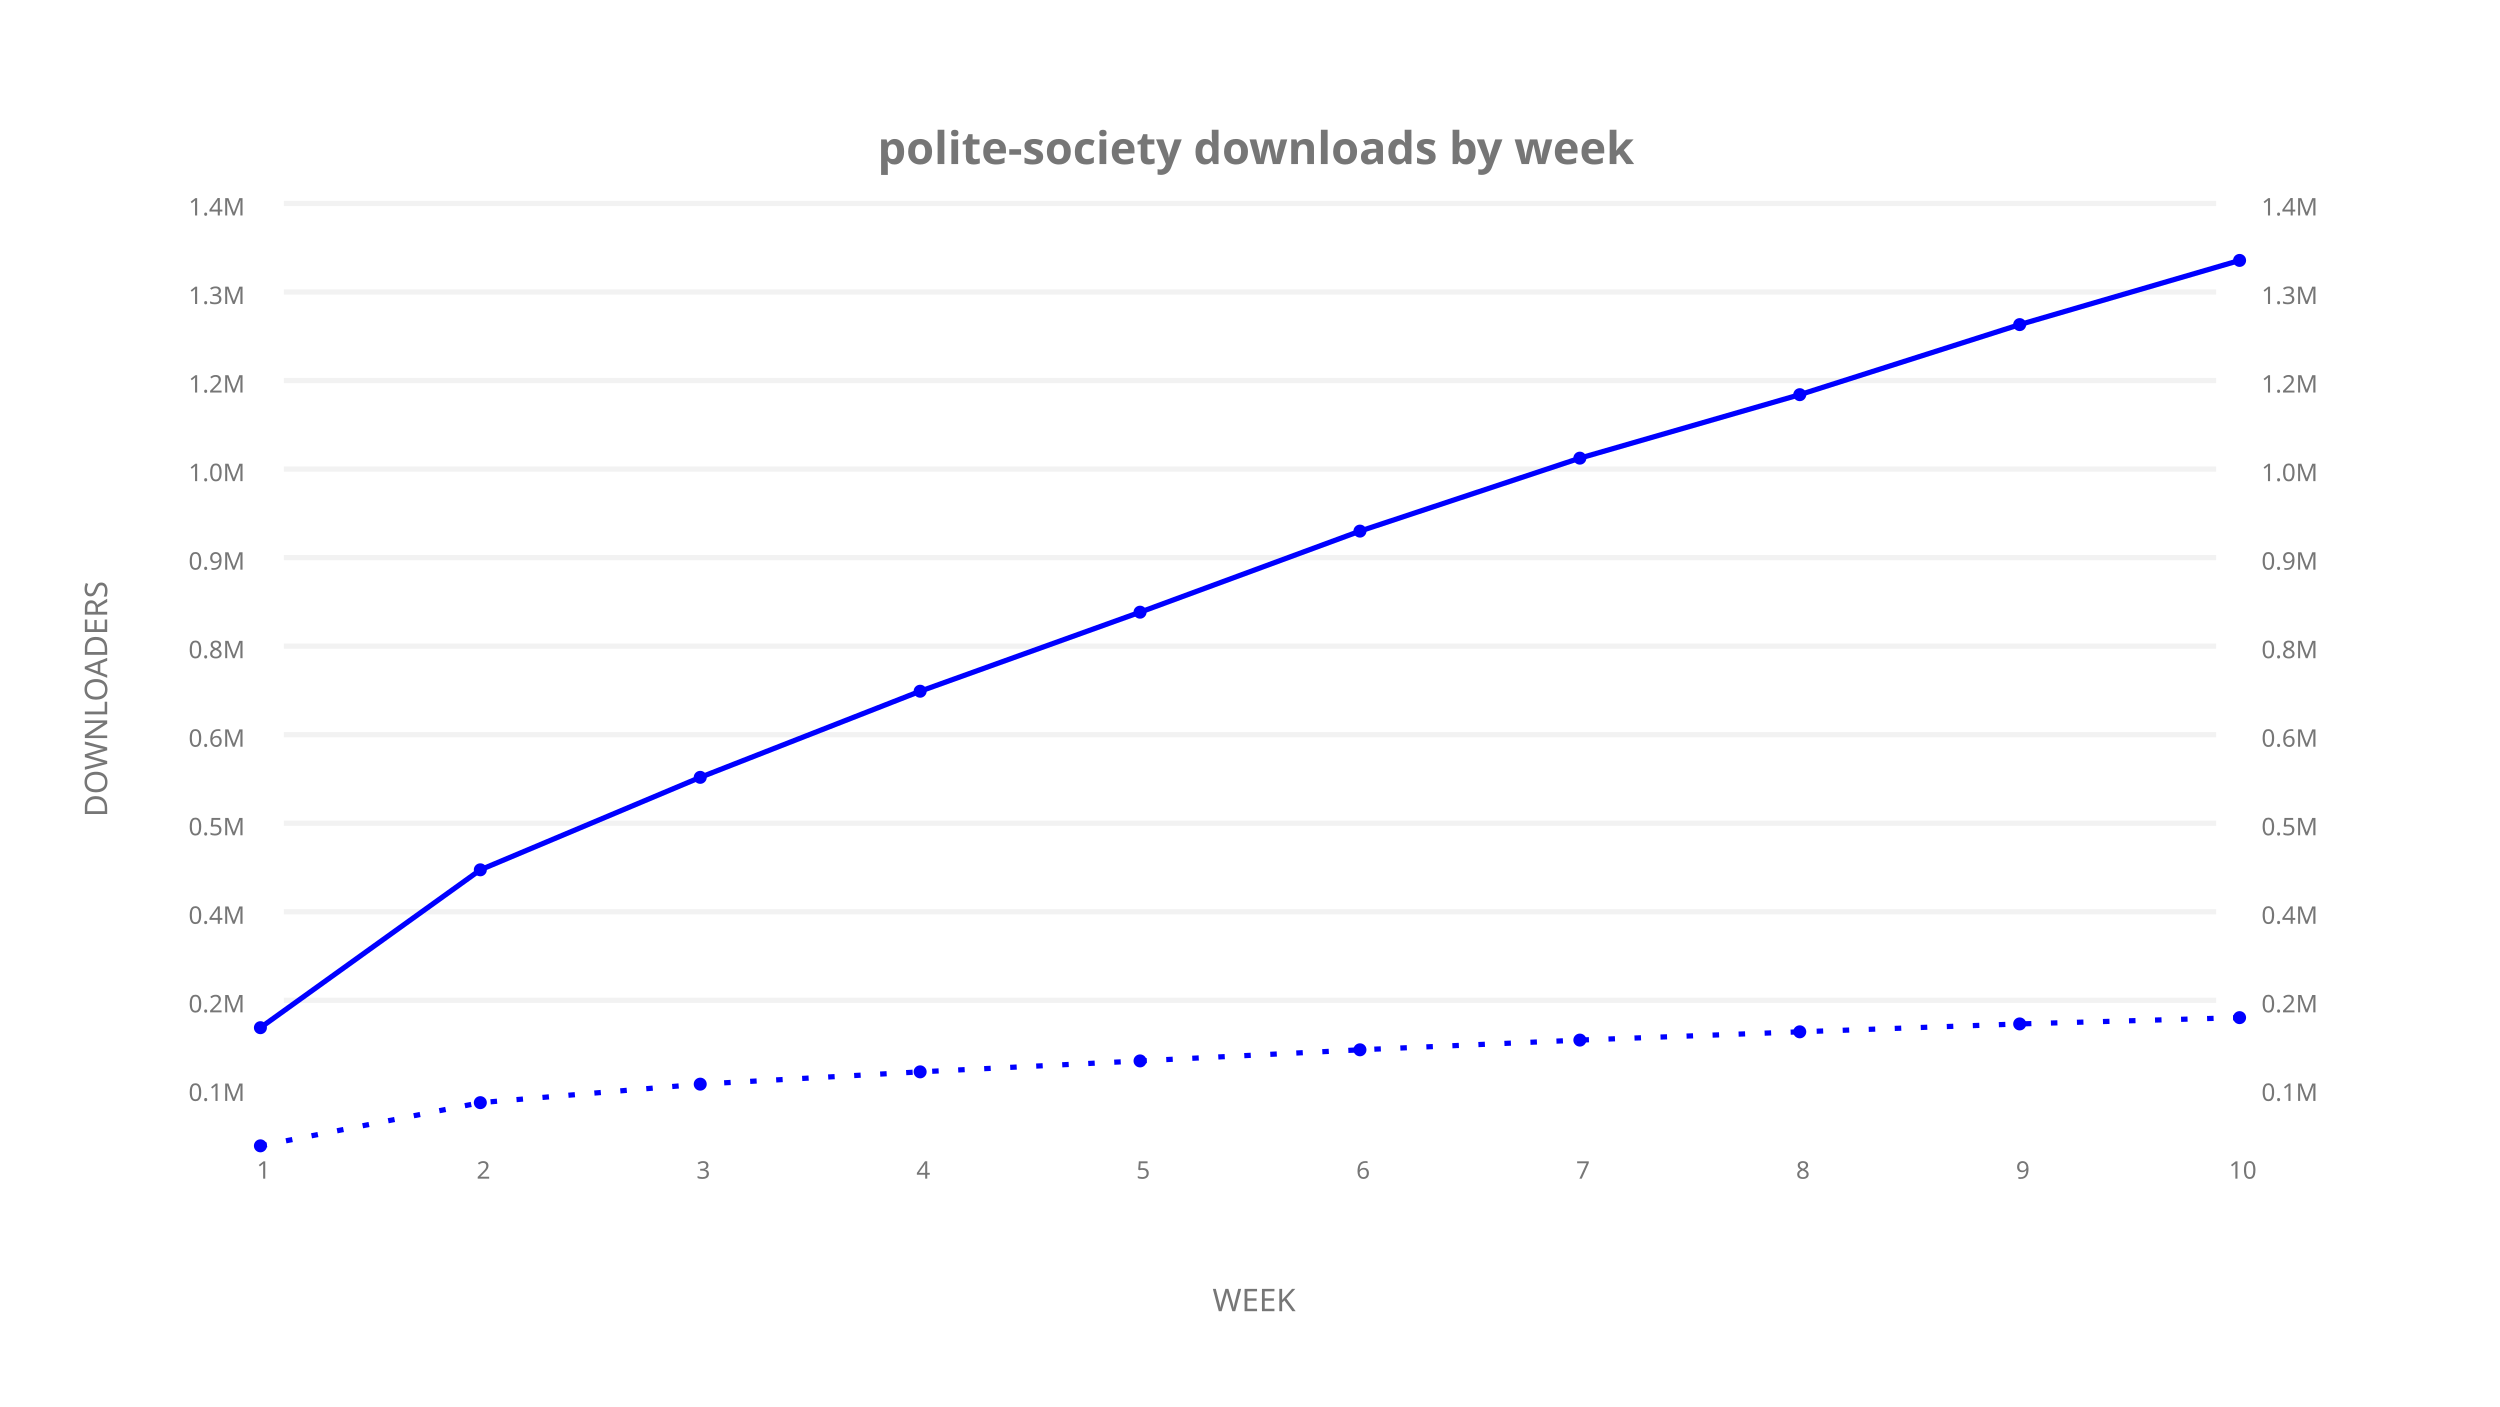
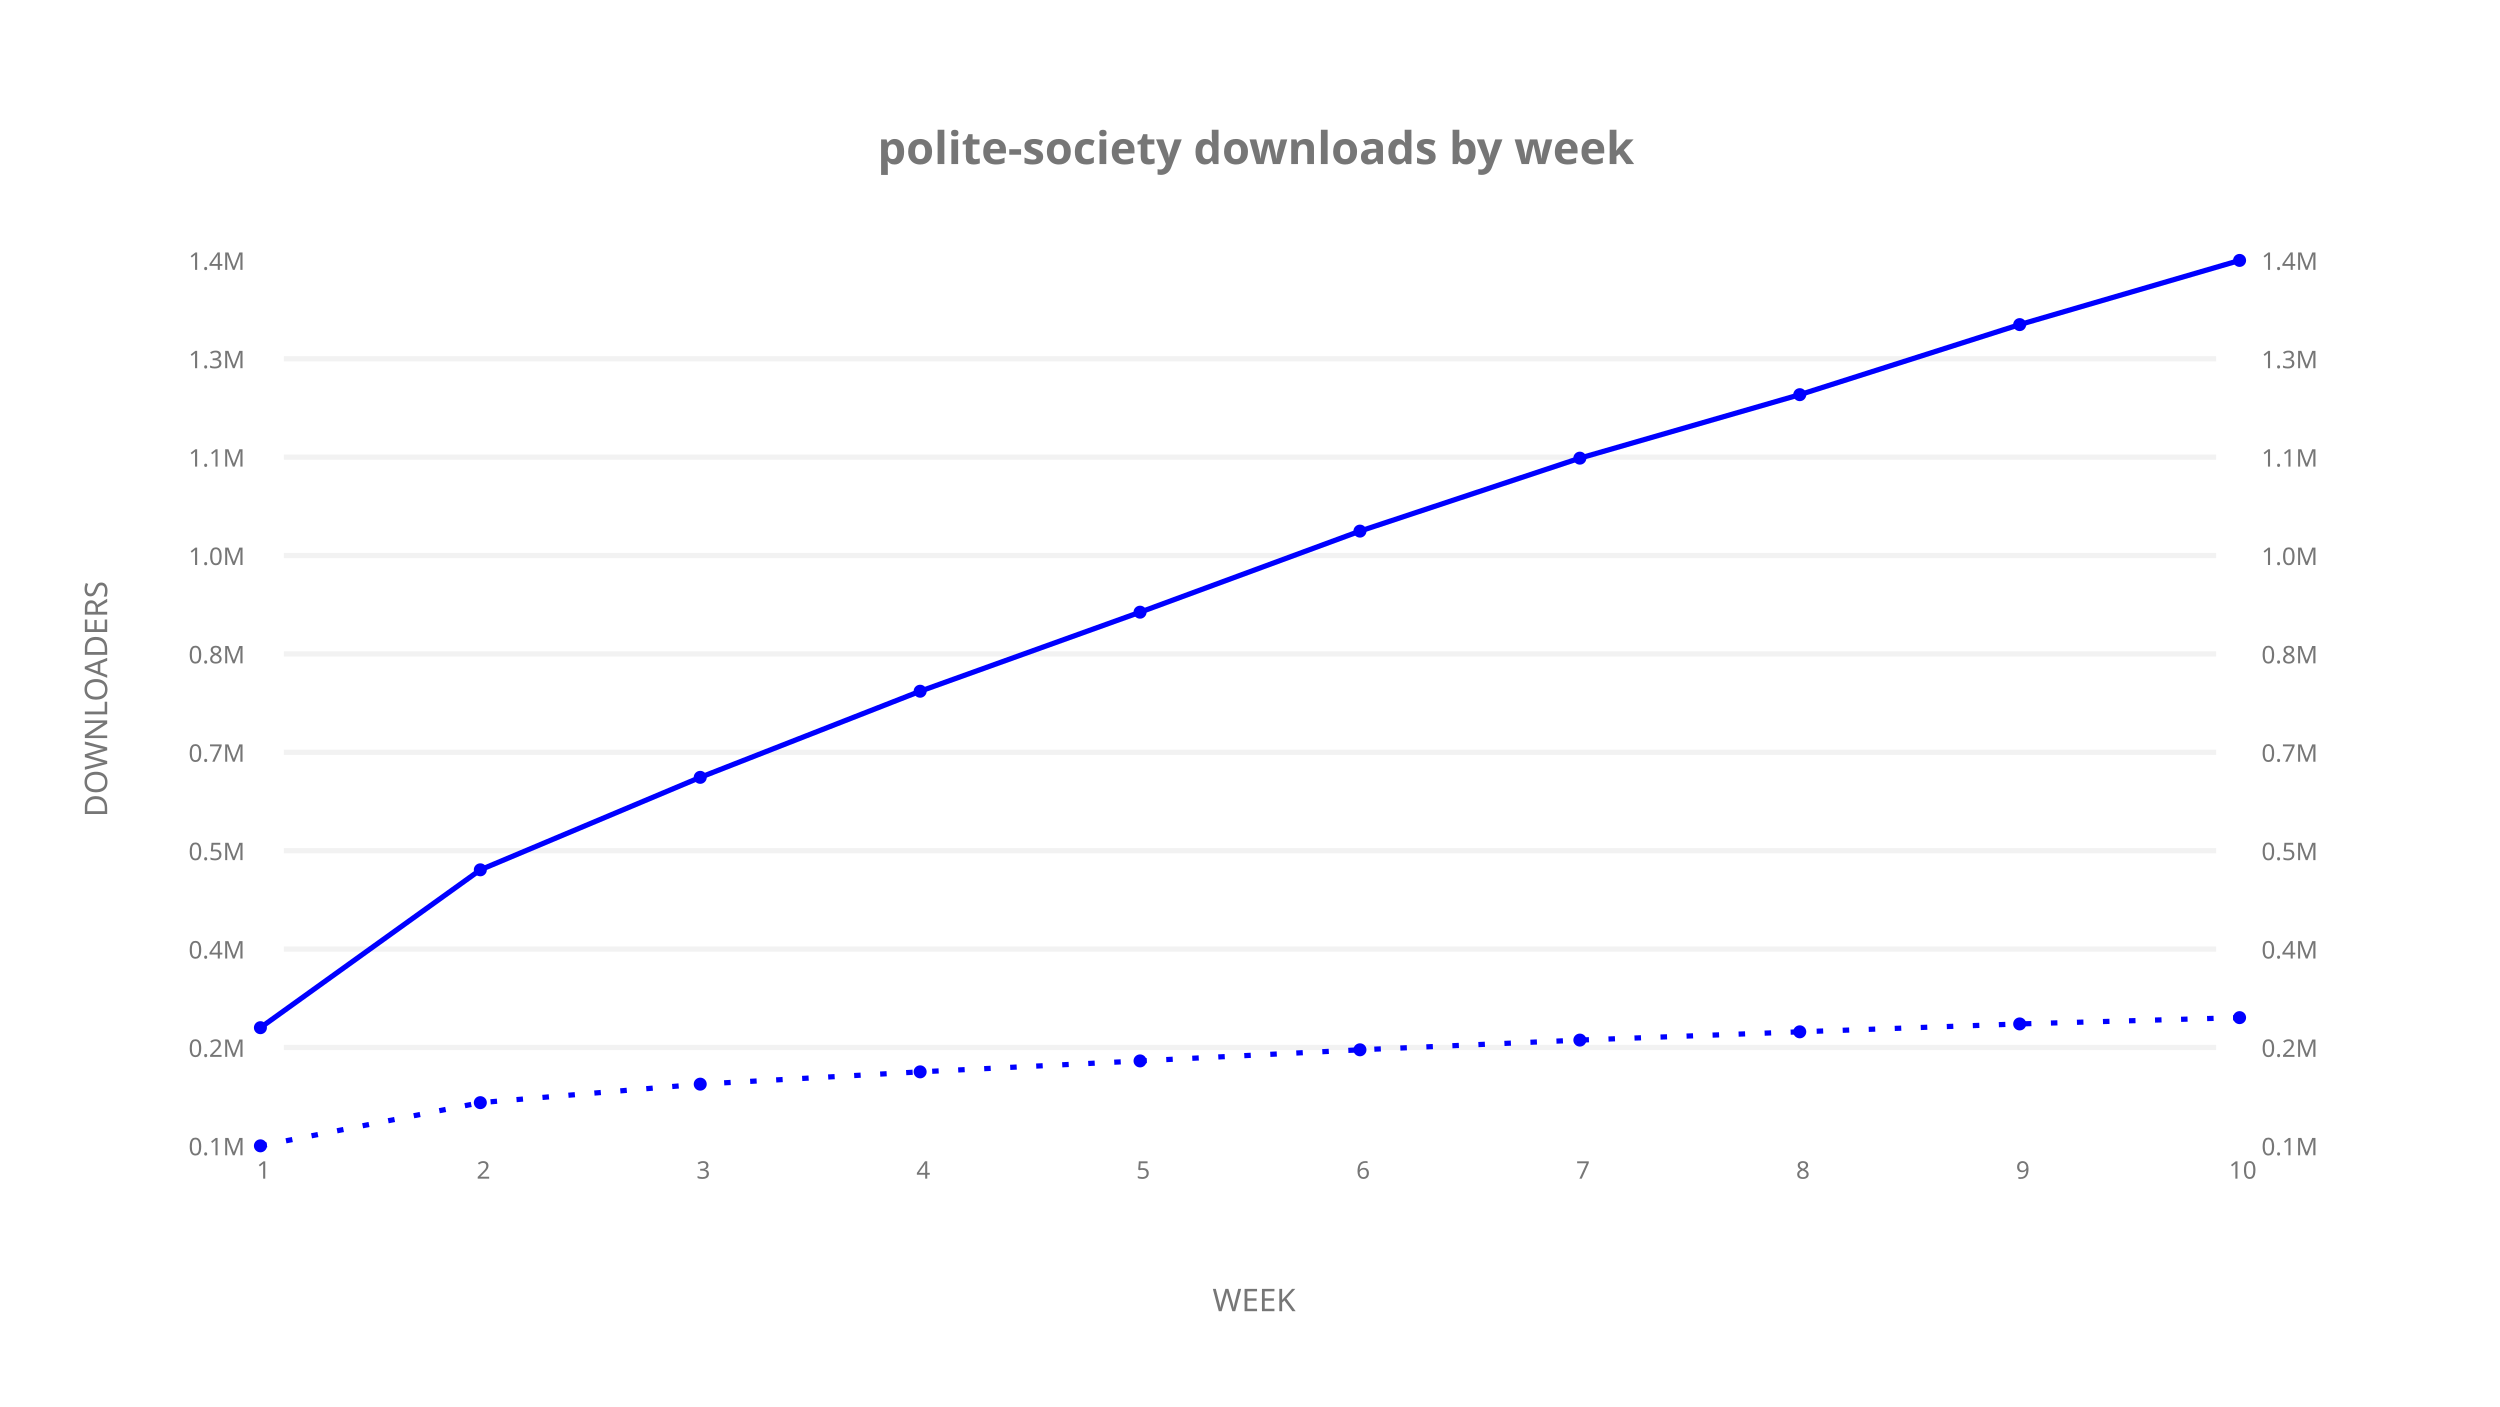
<svg xmlns="http://www.w3.org/2000/svg" xml:space="preserve" id="polite-society-downloads-by-week-polite-society-week" x="0px" y="0px" width="1920px" height="1080px" viewBox="0 0 1920 1080" enable-background="new 0 0 1920 1080" role="img">
  <g id="annotations">
    <text x="960" y="126" font-family="Atkinson Hyperlegible" font-size="26pt" text-anchor="middle" text-align="center" font-weight="600" font-style="normal" style="fill:rgb(118,118,118); fill-opacity:1; stroke:rgb(118,118,118); stroke-opacity:0; stroke-width:0.5"> polite-society downloads by week</text>
    <g id="axes-lines">
      <text x="960" y="1007" font-family="Atkinson Hyperlegible" font-size="18pt" text-anchor="middle" text-align="center" font-weight="500" font-style="normal" style="fill:rgb(118,118,118); fill-opacity:1; stroke:rgb(118,118,118); stroke-opacity:0; stroke-width:0.5"> WEEK</text>
      <text x="73" y="540" font-family="Atkinson Hyperlegible" font-size="18pt" text-anchor="middle" text-align="center" dominant-baseline="central" font-weight="500" font-style="normal" style="fill:rgb(118,118,118); fill-opacity:1; stroke:rgb(118,118,118); stroke-opacity:0; stroke-width:0.5" transform="rotate(-90,73,540)"> DOWNLOADERS</text>
    </g>
    <g id="tic-y-label-lines">
-       <line x1="218" y1="768.247" x2="1702" y2="768.247" style="fill:rgb(0,0,255); fill-opacity:0; stroke:rgb(242,242,242); stroke-opacity:1; stroke-width:4" />
-       <line x1="218" y1="700.247" x2="1702" y2="700.247" style="fill:rgb(0,0,255); fill-opacity:0; stroke:rgb(242,242,242); stroke-opacity:1; stroke-width:4" />
-       <line x1="218" y1="632.247" x2="1702" y2="632.247" style="fill:rgb(0,0,255); fill-opacity:0; stroke:rgb(242,242,242); stroke-opacity:1; stroke-width:4" />
-       <line x1="218" y1="564.247" x2="1702" y2="564.247" style="fill:rgb(0,0,255); fill-opacity:0; stroke:rgb(242,242,242); stroke-opacity:1; stroke-width:4" />
-       <line x1="218" y1="496.247" x2="1702" y2="496.247" style="fill:rgb(0,0,255); fill-opacity:0; stroke:rgb(242,242,242); stroke-opacity:1; stroke-width:4" />
-       <line x1="218" y1="428.247" x2="1702" y2="428.247" style="fill:rgb(0,0,255); fill-opacity:0; stroke:rgb(242,242,242); stroke-opacity:1; stroke-width:4" />
-       <line x1="218" y1="360.247" x2="1702" y2="360.247" style="fill:rgb(0,0,255); fill-opacity:0; stroke:rgb(242,242,242); stroke-opacity:1; stroke-width:4" />
-       <line x1="218" y1="292.247" x2="1702" y2="292.247" style="fill:rgb(0,0,255); fill-opacity:0; stroke:rgb(242,242,242); stroke-opacity:1; stroke-width:4" />
-       <line x1="218" y1="224.247" x2="1702" y2="224.247" style="fill:rgb(0,0,255); fill-opacity:0; stroke:rgb(242,242,242); stroke-opacity:1; stroke-width:4" />
-       <line x1="218" y1="156.247" x2="1702" y2="156.247" style="fill:rgb(0,0,255); fill-opacity:0; stroke:rgb(242,242,242); stroke-opacity:1; stroke-width:4" />
+       <line x1="218" y1="804.444" x2="1702" y2="804.444" style="fill:rgb(0,0,255); fill-opacity:0; stroke:rgb(242,242,242); stroke-opacity:1; stroke-width:4" />
+       <line x1="218" y1="728.889" x2="1702" y2="728.889" style="fill:rgb(0,0,255); fill-opacity:0; stroke:rgb(242,242,242); stroke-opacity:1; stroke-width:4" />
+       <line x1="218" y1="653.333" x2="1702" y2="653.333" style="fill:rgb(0,0,255); fill-opacity:0; stroke:rgb(242,242,242); stroke-opacity:1; stroke-width:4" />
+       <line x1="218" y1="577.778" x2="1702" y2="577.778" style="fill:rgb(0,0,255); fill-opacity:0; stroke:rgb(242,242,242); stroke-opacity:1; stroke-width:4" />
+       <line x1="218" y1="502.222" x2="1702" y2="502.222" style="fill:rgb(0,0,255); fill-opacity:0; stroke:rgb(242,242,242); stroke-opacity:1; stroke-width:4" />
+       <line x1="218" y1="426.667" x2="1702" y2="426.667" style="fill:rgb(0,0,255); fill-opacity:0; stroke:rgb(242,242,242); stroke-opacity:1; stroke-width:4" />
+       <line x1="218" y1="351.111" x2="1702" y2="351.111" style="fill:rgb(0,0,255); fill-opacity:0; stroke:rgb(242,242,242); stroke-opacity:1; stroke-width:4" />
+       <line x1="218" y1="275.556" x2="1702" y2="275.556" style="fill:rgb(0,0,255); fill-opacity:0; stroke:rgb(242,242,242); stroke-opacity:1; stroke-width:4" />
    </g>
    <g id="tic-x-labels">
      <text x="200" y="898" font-family="Atkinson Hyperlegible" font-size="14pt" text-anchor="middle" text-align="center" dominant-baseline="central" font-weight="400" font-style="normal" style="fill:rgb(118,118,118); fill-opacity:1; stroke:rgb(118,118,118); stroke-opacity:0; stroke-width:0.5"> 1</text>
      <text x="368.889" y="898" font-family="Atkinson Hyperlegible" font-size="14pt" text-anchor="middle" text-align="center" dominant-baseline="central" font-weight="400" font-style="normal" style="fill:rgb(118,118,118); fill-opacity:1; stroke:rgb(118,118,118); stroke-opacity:0; stroke-width:0.5"> 2</text>
      <text x="537.778" y="898" font-family="Atkinson Hyperlegible" font-size="14pt" text-anchor="middle" text-align="center" dominant-baseline="central" font-weight="400" font-style="normal" style="fill:rgb(118,118,118); fill-opacity:1; stroke:rgb(118,118,118); stroke-opacity:0; stroke-width:0.5"> 3</text>
      <text x="706.667" y="898" font-family="Atkinson Hyperlegible" font-size="14pt" text-anchor="middle" text-align="center" dominant-baseline="central" font-weight="400" font-style="normal" style="fill:rgb(118,118,118); fill-opacity:1; stroke:rgb(118,118,118); stroke-opacity:0; stroke-width:0.5"> 4</text>
      <text x="875.556" y="898" font-family="Atkinson Hyperlegible" font-size="14pt" text-anchor="middle" text-align="center" dominant-baseline="central" font-weight="400" font-style="normal" style="fill:rgb(118,118,118); fill-opacity:1; stroke:rgb(118,118,118); stroke-opacity:0; stroke-width:0.5"> 5</text>
      <text x="1044.444" y="898" font-family="Atkinson Hyperlegible" font-size="14pt" text-anchor="middle" text-align="center" dominant-baseline="central" font-weight="400" font-style="normal" style="fill:rgb(118,118,118); fill-opacity:1; stroke:rgb(118,118,118); stroke-opacity:0; stroke-width:0.5"> 6</text>
      <text x="1213.333" y="898" font-family="Atkinson Hyperlegible" font-size="14pt" text-anchor="middle" text-align="center" dominant-baseline="central" font-weight="400" font-style="normal" style="fill:rgb(118,118,118); fill-opacity:1; stroke:rgb(118,118,118); stroke-opacity:0; stroke-width:0.5"> 7</text>
      <text x="1382.222" y="898" font-family="Atkinson Hyperlegible" font-size="14pt" text-anchor="middle" text-align="center" dominant-baseline="central" font-weight="400" font-style="normal" style="fill:rgb(118,118,118); fill-opacity:1; stroke:rgb(118,118,118); stroke-opacity:0; stroke-width:0.5"> 8</text>
      <text x="1551.111" y="898" font-family="Atkinson Hyperlegible" font-size="14pt" text-anchor="middle" text-align="center" dominant-baseline="central" font-weight="400" font-style="normal" style="fill:rgb(118,118,118); fill-opacity:1; stroke:rgb(118,118,118); stroke-opacity:0; stroke-width:0.5"> 9</text>
      <text x="1720" y="898" font-family="Atkinson Hyperlegible" font-size="14pt" text-anchor="middle" text-align="center" dominant-baseline="central" font-weight="400" font-style="normal" style="fill:rgb(118,118,118); fill-opacity:1; stroke:rgb(118,118,118); stroke-opacity:0; stroke-width:0.5"> 10</text>
    </g>
    <g id="tic-y-labels">
-       <text x="164" y="838.247" font-family="Atkinson Hyperlegible" font-size="14pt" text-anchor="middle" text-align="center" dominant-baseline="central" font-weight="400" font-style="normal" style="fill:rgb(118,118,118); fill-opacity:1; stroke:rgb(118,118,118); stroke-opacity:0; stroke-width:0.5"> 0.1M</text>
-       <text x="1756" y="838.247" font-family="Atkinson Hyperlegible" font-size="14pt" text-anchor="middle" text-align="center" dominant-baseline="central" font-weight="400" font-style="normal" style="fill:rgb(118,118,118); fill-opacity:1; stroke:rgb(118,118,118); stroke-opacity:0; stroke-width:0.5"> 0.1M</text>
-       <text x="164" y="770.247" font-family="Atkinson Hyperlegible" font-size="14pt" text-anchor="middle" text-align="center" dominant-baseline="central" font-weight="400" font-style="normal" style="fill:rgb(118,118,118); fill-opacity:1; stroke:rgb(118,118,118); stroke-opacity:0; stroke-width:0.5"> 0.2M</text>
-       <text x="1756" y="770.247" font-family="Atkinson Hyperlegible" font-size="14pt" text-anchor="middle" text-align="center" dominant-baseline="central" font-weight="400" font-style="normal" style="fill:rgb(118,118,118); fill-opacity:1; stroke:rgb(118,118,118); stroke-opacity:0; stroke-width:0.5"> 0.2M</text>
-       <text x="164" y="702.247" font-family="Atkinson Hyperlegible" font-size="14pt" text-anchor="middle" text-align="center" dominant-baseline="central" font-weight="400" font-style="normal" style="fill:rgb(118,118,118); fill-opacity:1; stroke:rgb(118,118,118); stroke-opacity:0; stroke-width:0.5"> 0.4M</text>
-       <text x="1756" y="702.247" font-family="Atkinson Hyperlegible" font-size="14pt" text-anchor="middle" text-align="center" dominant-baseline="central" font-weight="400" font-style="normal" style="fill:rgb(118,118,118); fill-opacity:1; stroke:rgb(118,118,118); stroke-opacity:0; stroke-width:0.5"> 0.4M</text>
-       <text x="164" y="634.247" font-family="Atkinson Hyperlegible" font-size="14pt" text-anchor="middle" text-align="center" dominant-baseline="central" font-weight="400" font-style="normal" style="fill:rgb(118,118,118); fill-opacity:1; stroke:rgb(118,118,118); stroke-opacity:0; stroke-width:0.5"> 0.5M</text>
-       <text x="1756" y="634.247" font-family="Atkinson Hyperlegible" font-size="14pt" text-anchor="middle" text-align="center" dominant-baseline="central" font-weight="400" font-style="normal" style="fill:rgb(118,118,118); fill-opacity:1; stroke:rgb(118,118,118); stroke-opacity:0; stroke-width:0.5"> 0.5M</text>
-       <text x="164" y="566.247" font-family="Atkinson Hyperlegible" font-size="14pt" text-anchor="middle" text-align="center" dominant-baseline="central" font-weight="400" font-style="normal" style="fill:rgb(118,118,118); fill-opacity:1; stroke:rgb(118,118,118); stroke-opacity:0; stroke-width:0.5"> 0.6M</text>
-       <text x="1756" y="566.247" font-family="Atkinson Hyperlegible" font-size="14pt" text-anchor="middle" text-align="center" dominant-baseline="central" font-weight="400" font-style="normal" style="fill:rgb(118,118,118); fill-opacity:1; stroke:rgb(118,118,118); stroke-opacity:0; stroke-width:0.5"> 0.6M</text>
-       <text x="164" y="498.247" font-family="Atkinson Hyperlegible" font-size="14pt" text-anchor="middle" text-align="center" dominant-baseline="central" font-weight="400" font-style="normal" style="fill:rgb(118,118,118); fill-opacity:1; stroke:rgb(118,118,118); stroke-opacity:0; stroke-width:0.5"> 0.8M</text>
-       <text x="1756" y="498.247" font-family="Atkinson Hyperlegible" font-size="14pt" text-anchor="middle" text-align="center" dominant-baseline="central" font-weight="400" font-style="normal" style="fill:rgb(118,118,118); fill-opacity:1; stroke:rgb(118,118,118); stroke-opacity:0; stroke-width:0.5"> 0.8M</text>
-       <text x="164" y="430.247" font-family="Atkinson Hyperlegible" font-size="14pt" text-anchor="middle" text-align="center" dominant-baseline="central" font-weight="400" font-style="normal" style="fill:rgb(118,118,118); fill-opacity:1; stroke:rgb(118,118,118); stroke-opacity:0; stroke-width:0.5"> 0.9M</text>
-       <text x="1756" y="430.247" font-family="Atkinson Hyperlegible" font-size="14pt" text-anchor="middle" text-align="center" dominant-baseline="central" font-weight="400" font-style="normal" style="fill:rgb(118,118,118); fill-opacity:1; stroke:rgb(118,118,118); stroke-opacity:0; stroke-width:0.5"> 0.9M</text>
-       <text x="164" y="362.247" font-family="Atkinson Hyperlegible" font-size="14pt" text-anchor="middle" text-align="center" dominant-baseline="central" font-weight="400" font-style="normal" style="fill:rgb(118,118,118); fill-opacity:1; stroke:rgb(118,118,118); stroke-opacity:0; stroke-width:0.5"> 1.0M</text>
-       <text x="1756" y="362.247" font-family="Atkinson Hyperlegible" font-size="14pt" text-anchor="middle" text-align="center" dominant-baseline="central" font-weight="400" font-style="normal" style="fill:rgb(118,118,118); fill-opacity:1; stroke:rgb(118,118,118); stroke-opacity:0; stroke-width:0.5"> 1.0M</text>
-       <text x="164" y="294.247" font-family="Atkinson Hyperlegible" font-size="14pt" text-anchor="middle" text-align="center" dominant-baseline="central" font-weight="400" font-style="normal" style="fill:rgb(118,118,118); fill-opacity:1; stroke:rgb(118,118,118); stroke-opacity:0; stroke-width:0.5"> 1.2M</text>
-       <text x="1756" y="294.247" font-family="Atkinson Hyperlegible" font-size="14pt" text-anchor="middle" text-align="center" dominant-baseline="central" font-weight="400" font-style="normal" style="fill:rgb(118,118,118); fill-opacity:1; stroke:rgb(118,118,118); stroke-opacity:0; stroke-width:0.5"> 1.2M</text>
-       <text x="164" y="226.247" font-family="Atkinson Hyperlegible" font-size="14pt" text-anchor="middle" text-align="center" dominant-baseline="central" font-weight="400" font-style="normal" style="fill:rgb(118,118,118); fill-opacity:1; stroke:rgb(118,118,118); stroke-opacity:0; stroke-width:0.5"> 1.3M</text>
-       <text x="1756" y="226.247" font-family="Atkinson Hyperlegible" font-size="14pt" text-anchor="middle" text-align="center" dominant-baseline="central" font-weight="400" font-style="normal" style="fill:rgb(118,118,118); fill-opacity:1; stroke:rgb(118,118,118); stroke-opacity:0; stroke-width:0.5"> 1.3M</text>
-       <text x="164" y="158.247" font-family="Atkinson Hyperlegible" font-size="14pt" text-anchor="middle" text-align="center" dominant-baseline="central" font-weight="400" font-style="normal" style="fill:rgb(118,118,118); fill-opacity:1; stroke:rgb(118,118,118); stroke-opacity:0; stroke-width:0.5"> 1.4M</text>
-       <text x="1756" y="158.247" font-family="Atkinson Hyperlegible" font-size="14pt" text-anchor="middle" text-align="center" dominant-baseline="central" font-weight="400" font-style="normal" style="fill:rgb(118,118,118); fill-opacity:1; stroke:rgb(118,118,118); stroke-opacity:0; stroke-width:0.5"> 1.4M</text>
+       <text x="164" y="880" font-family="Atkinson Hyperlegible" font-size="14pt" text-anchor="middle" text-align="center" dominant-baseline="central" font-weight="400" font-style="normal" style="fill:rgb(118,118,118); fill-opacity:1; stroke:rgb(118,118,118); stroke-opacity:0; stroke-width:0.5"> 0.1M</text>
+       <text x="1756" y="880" font-family="Atkinson Hyperlegible" font-size="14pt" text-anchor="middle" text-align="center" dominant-baseline="central" font-weight="400" font-style="normal" style="fill:rgb(118,118,118); fill-opacity:1; stroke:rgb(118,118,118); stroke-opacity:0; stroke-width:0.5"> 0.1M</text>
+       <text x="164" y="804.444" font-family="Atkinson Hyperlegible" font-size="14pt" text-anchor="middle" text-align="center" dominant-baseline="central" font-weight="400" font-style="normal" style="fill:rgb(118,118,118); fill-opacity:1; stroke:rgb(118,118,118); stroke-opacity:0; stroke-width:0.5"> 0.2M</text>
+       <text x="1756" y="804.444" font-family="Atkinson Hyperlegible" font-size="14pt" text-anchor="middle" text-align="center" dominant-baseline="central" font-weight="400" font-style="normal" style="fill:rgb(118,118,118); fill-opacity:1; stroke:rgb(118,118,118); stroke-opacity:0; stroke-width:0.5"> 0.2M</text>
+       <text x="164" y="728.889" font-family="Atkinson Hyperlegible" font-size="14pt" text-anchor="middle" text-align="center" dominant-baseline="central" font-weight="400" font-style="normal" style="fill:rgb(118,118,118); fill-opacity:1; stroke:rgb(118,118,118); stroke-opacity:0; stroke-width:0.5"> 0.4M</text>
+       <text x="1756" y="728.889" font-family="Atkinson Hyperlegible" font-size="14pt" text-anchor="middle" text-align="center" dominant-baseline="central" font-weight="400" font-style="normal" style="fill:rgb(118,118,118); fill-opacity:1; stroke:rgb(118,118,118); stroke-opacity:0; stroke-width:0.5"> 0.4M</text>
+       <text x="164" y="653.333" font-family="Atkinson Hyperlegible" font-size="14pt" text-anchor="middle" text-align="center" dominant-baseline="central" font-weight="400" font-style="normal" style="fill:rgb(118,118,118); fill-opacity:1; stroke:rgb(118,118,118); stroke-opacity:0; stroke-width:0.5"> 0.5M</text>
+       <text x="1756" y="653.333" font-family="Atkinson Hyperlegible" font-size="14pt" text-anchor="middle" text-align="center" dominant-baseline="central" font-weight="400" font-style="normal" style="fill:rgb(118,118,118); fill-opacity:1; stroke:rgb(118,118,118); stroke-opacity:0; stroke-width:0.5"> 0.5M</text>
+       <text x="164" y="577.778" font-family="Atkinson Hyperlegible" font-size="14pt" text-anchor="middle" text-align="center" dominant-baseline="central" font-weight="400" font-style="normal" style="fill:rgb(118,118,118); fill-opacity:1; stroke:rgb(118,118,118); stroke-opacity:0; stroke-width:0.5"> 0.7M</text>
+       <text x="1756" y="577.778" font-family="Atkinson Hyperlegible" font-size="14pt" text-anchor="middle" text-align="center" dominant-baseline="central" font-weight="400" font-style="normal" style="fill:rgb(118,118,118); fill-opacity:1; stroke:rgb(118,118,118); stroke-opacity:0; stroke-width:0.5"> 0.7M</text>
+       <text x="164" y="502.222" font-family="Atkinson Hyperlegible" font-size="14pt" text-anchor="middle" text-align="center" dominant-baseline="central" font-weight="400" font-style="normal" style="fill:rgb(118,118,118); fill-opacity:1; stroke:rgb(118,118,118); stroke-opacity:0; stroke-width:0.5"> 0.8M</text>
+       <text x="1756" y="502.222" font-family="Atkinson Hyperlegible" font-size="14pt" text-anchor="middle" text-align="center" dominant-baseline="central" font-weight="400" font-style="normal" style="fill:rgb(118,118,118); fill-opacity:1; stroke:rgb(118,118,118); stroke-opacity:0; stroke-width:0.5"> 0.8M</text>
+       <text x="164" y="426.667" font-family="Atkinson Hyperlegible" font-size="14pt" text-anchor="middle" text-align="center" dominant-baseline="central" font-weight="400" font-style="normal" style="fill:rgb(118,118,118); fill-opacity:1; stroke:rgb(118,118,118); stroke-opacity:0; stroke-width:0.5"> 1.0M</text>
+       <text x="1756" y="426.667" font-family="Atkinson Hyperlegible" font-size="14pt" text-anchor="middle" text-align="center" dominant-baseline="central" font-weight="400" font-style="normal" style="fill:rgb(118,118,118); fill-opacity:1; stroke:rgb(118,118,118); stroke-opacity:0; stroke-width:0.5"> 1.0M</text>
+       <text x="164" y="351.111" font-family="Atkinson Hyperlegible" font-size="14pt" text-anchor="middle" text-align="center" dominant-baseline="central" font-weight="400" font-style="normal" style="fill:rgb(118,118,118); fill-opacity:1; stroke:rgb(118,118,118); stroke-opacity:0; stroke-width:0.5"> 1.1M</text>
+       <text x="1756" y="351.111" font-family="Atkinson Hyperlegible" font-size="14pt" text-anchor="middle" text-align="center" dominant-baseline="central" font-weight="400" font-style="normal" style="fill:rgb(118,118,118); fill-opacity:1; stroke:rgb(118,118,118); stroke-opacity:0; stroke-width:0.5"> 1.1M</text>
+       <text x="164" y="275.556" font-family="Atkinson Hyperlegible" font-size="14pt" text-anchor="middle" text-align="center" dominant-baseline="central" font-weight="400" font-style="normal" style="fill:rgb(118,118,118); fill-opacity:1; stroke:rgb(118,118,118); stroke-opacity:0; stroke-width:0.5"> 1.3M</text>
+       <text x="1756" y="275.556" font-family="Atkinson Hyperlegible" font-size="14pt" text-anchor="middle" text-align="center" dominant-baseline="central" font-weight="400" font-style="normal" style="fill:rgb(118,118,118); fill-opacity:1; stroke:rgb(118,118,118); stroke-opacity:0; stroke-width:0.5"> 1.3M</text>
+       <text x="164" y="200" font-family="Atkinson Hyperlegible" font-size="14pt" text-anchor="middle" text-align="center" dominant-baseline="central" font-weight="400" font-style="normal" style="fill:rgb(118,118,118); fill-opacity:1; stroke:rgb(118,118,118); stroke-opacity:0; stroke-width:0.5"> 1.4M</text>
+       <text x="1756" y="200" font-family="Atkinson Hyperlegible" font-size="14pt" text-anchor="middle" text-align="center" dominant-baseline="central" font-weight="400" font-style="normal" style="fill:rgb(118,118,118); fill-opacity:1; stroke:rgb(118,118,118); stroke-opacity:0; stroke-width:0.5"> 1.4M</text>
    </g>
  </g>
  <g id="polyline-polite-society downloads by week">
    <polyline points="200,789.258 368.889,668.022 537.778,597.002 706.667,530.866 875.556,470.16 1044.44,407.894 1213.33,351.862 1382.22,303.106 1551.11,249.294 1720,200 " style="fill:rgb(0,0,255); fill-opacity:0; stroke:rgb(0,0,255); stroke-opacity:1; stroke-width:4" />
  </g>
  <g id="markers-polite-society downloads by week">
    <circle cx="200" cy="789.258" r="5" style="fill:rgb(0,0,255); fill-opacity:1; stroke:rgb(0,0,255); stroke-opacity:0; stroke-width:4">
</circle>
    <circle cx="368.889" cy="668.022" r="5" style="fill:rgb(0,0,255); fill-opacity:1; stroke:rgb(0,0,255); stroke-opacity:0; stroke-width:4">
</circle>
    <circle cx="537.778" cy="597.002" r="5" style="fill:rgb(0,0,255); fill-opacity:1; stroke:rgb(0,0,255); stroke-opacity:0; stroke-width:4">
</circle>
    <circle cx="706.667" cy="530.866" r="5" style="fill:rgb(0,0,255); fill-opacity:1; stroke:rgb(0,0,255); stroke-opacity:0; stroke-width:4">
</circle>
    <circle cx="875.556" cy="470.16" r="5" style="fill:rgb(0,0,255); fill-opacity:1; stroke:rgb(0,0,255); stroke-opacity:0; stroke-width:4">
</circle>
    <circle cx="1044.444" cy="407.894" r="5" style="fill:rgb(0,0,255); fill-opacity:1; stroke:rgb(0,0,255); stroke-opacity:0; stroke-width:4">
</circle>
    <circle cx="1213.333" cy="351.862" r="5" style="fill:rgb(0,0,255); fill-opacity:1; stroke:rgb(0,0,255); stroke-opacity:0; stroke-width:4">
</circle>
    <circle cx="1382.222" cy="303.106" r="5" style="fill:rgb(0,0,255); fill-opacity:1; stroke:rgb(0,0,255); stroke-opacity:0; stroke-width:4">
</circle>
    <circle cx="1551.111" cy="249.294" r="5" style="fill:rgb(0,0,255); fill-opacity:1; stroke:rgb(0,0,255); stroke-opacity:0; stroke-width:4">
</circle>
    <circle cx="1720" cy="200" r="5" style="fill:rgb(0,0,255); fill-opacity:1; stroke:rgb(0,0,255); stroke-opacity:0; stroke-width:4">
</circle>
  </g>
  <g id="polyline-polite-society downloads by week uploaders">
    <polyline points="200,880 368.889,846.836 537.778,832.633 706.667,823.185 875.556,814.78 1044.44,806.25 1213.33,798.785 1382.22,792.442 1551.11,786.375 1720,781.541 " stroke-dasharray="5 15" style="fill:rgb(0,0,255); fill-opacity:0; stroke:rgb(0,0,255); stroke-opacity:1; stroke-width:4" />
  </g>
  <g id="markers-polite-society downloads by week uploaders">
    <circle cx="200" cy="880" r="5" style="fill:rgb(0,0,255); fill-opacity:1; stroke:rgb(0,0,255); stroke-opacity:0; stroke-width:4">
</circle>
    <circle cx="368.889" cy="846.836" r="5" style="fill:rgb(0,0,255); fill-opacity:1; stroke:rgb(0,0,255); stroke-opacity:0; stroke-width:4">
</circle>
    <circle cx="537.778" cy="832.633" r="5" style="fill:rgb(0,0,255); fill-opacity:1; stroke:rgb(0,0,255); stroke-opacity:0; stroke-width:4">
</circle>
    <circle cx="706.667" cy="823.185" r="5" style="fill:rgb(0,0,255); fill-opacity:1; stroke:rgb(0,0,255); stroke-opacity:0; stroke-width:4">
</circle>
    <circle cx="875.556" cy="814.78" r="5" style="fill:rgb(0,0,255); fill-opacity:1; stroke:rgb(0,0,255); stroke-opacity:0; stroke-width:4">
</circle>
    <circle cx="1044.444" cy="806.25" r="5" style="fill:rgb(0,0,255); fill-opacity:1; stroke:rgb(0,0,255); stroke-opacity:0; stroke-width:4">
</circle>
    <circle cx="1213.333" cy="798.785" r="5" style="fill:rgb(0,0,255); fill-opacity:1; stroke:rgb(0,0,255); stroke-opacity:0; stroke-width:4">
</circle>
    <circle cx="1382.222" cy="792.442" r="5" style="fill:rgb(0,0,255); fill-opacity:1; stroke:rgb(0,0,255); stroke-opacity:0; stroke-width:4">
</circle>
    <circle cx="1551.111" cy="786.375" r="5" style="fill:rgb(0,0,255); fill-opacity:1; stroke:rgb(0,0,255); stroke-opacity:0; stroke-width:4">
</circle>
    <circle cx="1720" cy="781.541" r="5" style="fill:rgb(0,0,255); fill-opacity:1; stroke:rgb(0,0,255); stroke-opacity:0; stroke-width:4">
</circle>
  </g>
</svg>
